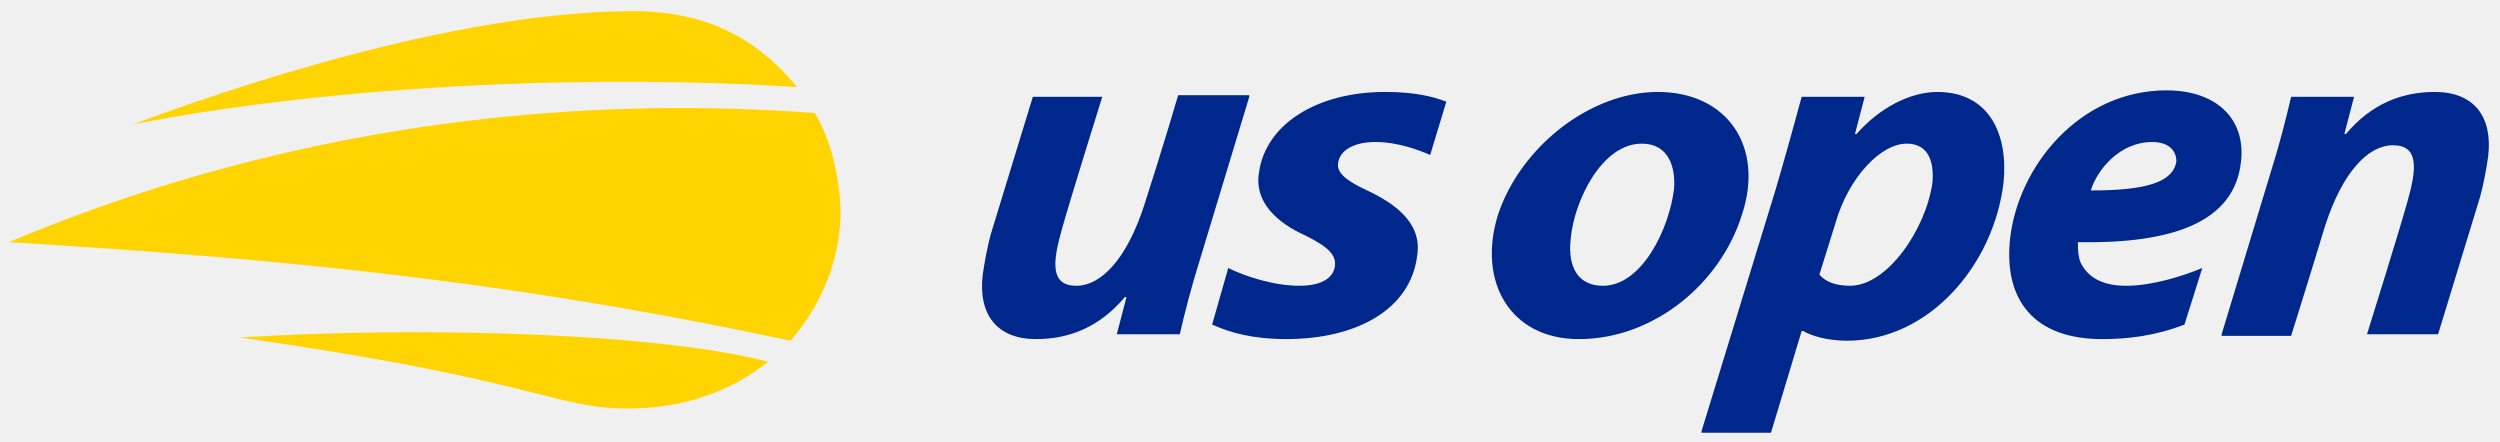
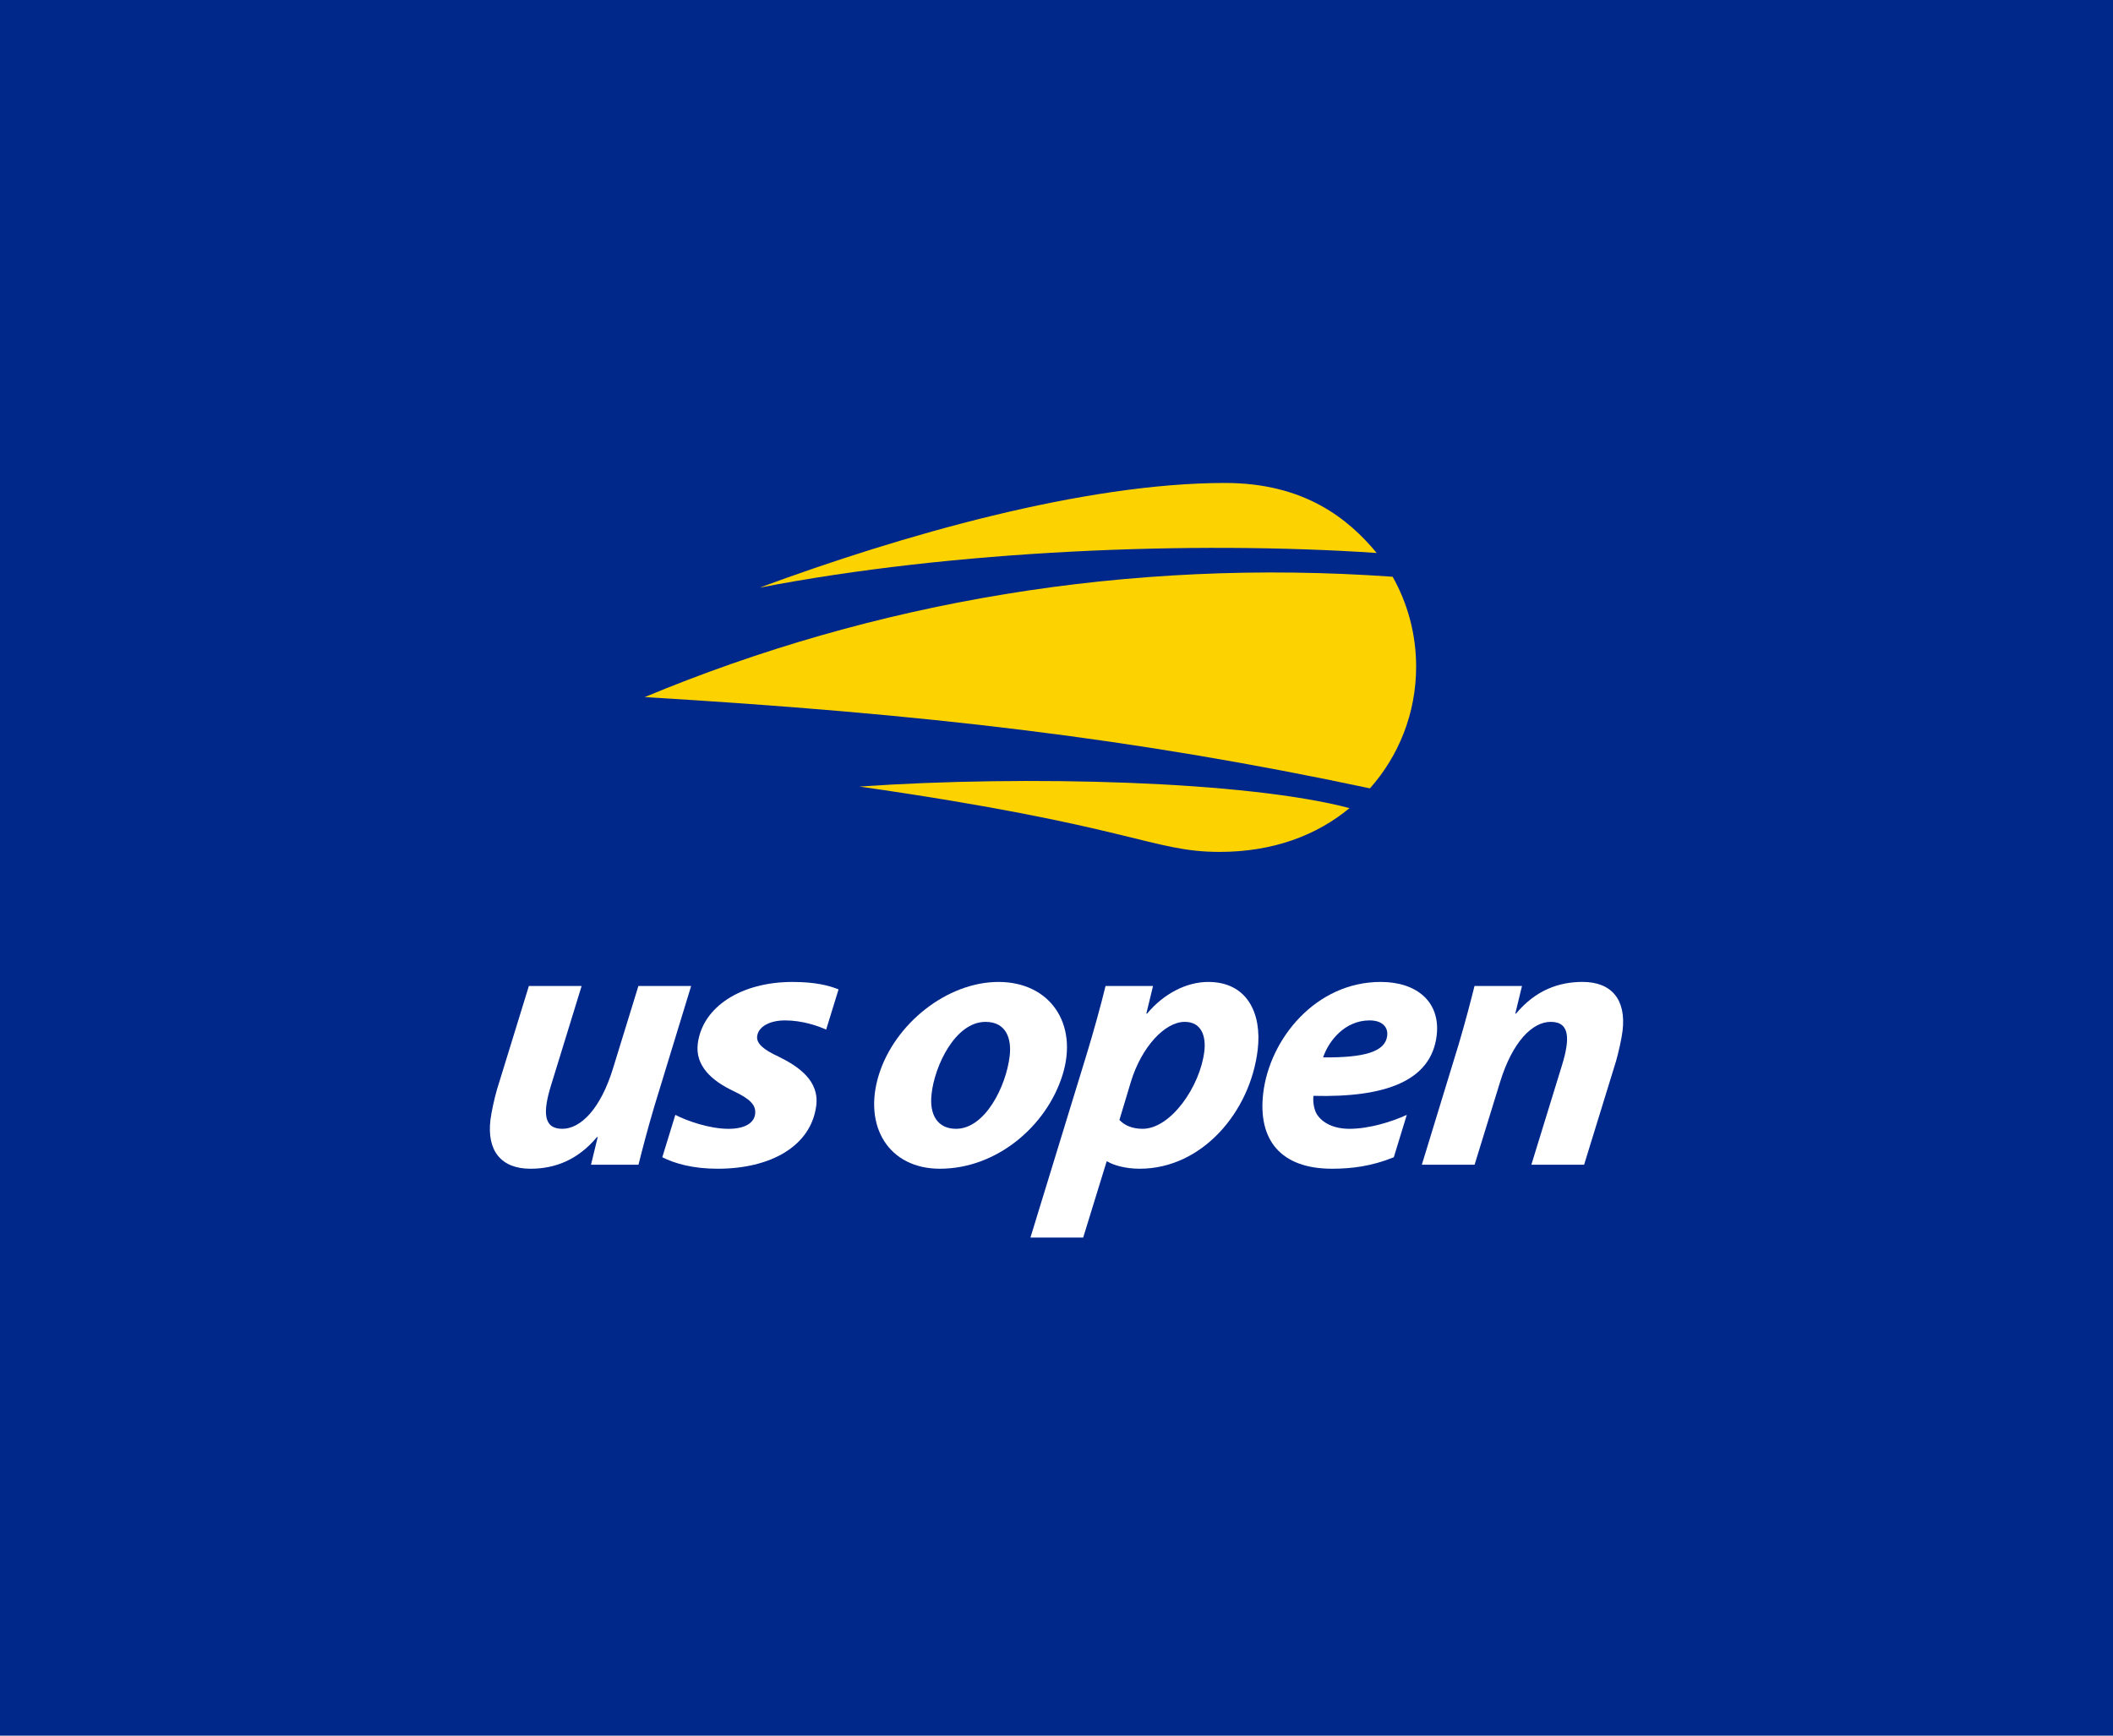
- <svg xmlns="http://www.w3.org/2000/svg" height="44.155" width="250" viewBox="0 0 250 44.155">
-   <g transform="matrix(1.6152 0 0 1.6152 .88028 1.1197)">
-     <path fill="#ffd400" d="m38.699 0c-9.4 0-21.6 3.5-31 7 12.9-2.5 28.902-3.101 41.102-2.301-1.9-2.3-4.802-4.699-10.102-4.699zm1.326 6.008c-14.136 0.203-27.675 3.093-40.025 8.293 18.6 1.1 32.5 2.7 48.4 6.1 1.9-2.2 3.1-5 3.1-8.1-0.1-2.2-0.6-4.3-1.6-6-3.319-0.244-6.613-0.34-9.875-0.293zm-16.904 13.879c-3.047 0.033-6.045 0.138-8.82 0.312 18.3 2.6 19.5 4.4 24 4.4 3.5 0 6.499-1.1 8.699-2.9-5.175-1.35-14.738-1.911-23.879-1.812z" />
-     <path fill="#00288c" d="m133.6 4.9c-5.4 0-9.199 4.699-9.699 9.199-0.4 3.8 1.499 6.201 5.699 6.201 1.6 0 3.3-0.2 5.1-0.9l1.102-3.5c-1.2 0.5-3.101 1.1-4.701 1.1-1.3 0-2.199-0.399-2.699-1.199-0.3-0.4-0.301-1.1-0.301-1.5 5.8 0.1 9.7-1.2 10.1-5 0.3-2.7-1.6-4.4-4.6-4.4zm-48.401 0.1c-4.2 0-7.399 2-7.799 5-0.3 1.8 1.1 3.1 2.9 3.9 1.4 0.7 1.899 1.2 1.799 1.9-0.099 0.7-0.799 1.199-2.199 1.199-1.6 0-3.4-0.6-4.4-1.1l-1 3.5c1.1 0.5 2.5 0.9 4.6 0.9 4.3 0 7.7-1.801 8.1-5.201 0.3-2-1.4-3.2-3.1-4-1.3-0.6-1.899-1.099-1.799-1.699 0.1-0.8 0.999-1.301 2.299-1.301 1.4 0 2.7 0.501 3.4 0.801l1.001-3.3c-0.8-0.3-1.901-0.6-3.801-0.6zm16.9 0c-4.2 0-8.5 3.4-9.9 7.6-1.3 4.2 0.8 7.701 5 7.701 4.7 0 8.802-3.501 10.102-7.701 1.4-4.2-0.9-7.6-5.2-7.6zm17.301 0c-1.7 0-3.6 1-5 2.6h-0.1l0.6-2.299h-3.9c-0.4 1.5-1.1 3.999-1.6 5.699l-4.6 15v0.1h4.299l1.9-6.299h0.1c0.5 0.3 1.501 0.6 2.701 0.6 5.1 0 9.099-4.701 9.699-9.801 0.3-3-0.9-5.6-4.1-5.6zm30.799 0c-2 0-3.9 0.7-5.5 2.6h-0.1l0.6-2.299h-3.898c-0.3 1.3-0.7 2.899-1.3 4.799l-3 9.9v0.1h4.301s1.1-3.499 2.1-6.799c1.1-3.4 2.699-5 4.199-5 1.6 1e-7 1.5 1.4 0.9 3.5-0.5 1.8-2.5 8.199-2.5 8.199h4.4l2.6-8.5c0.2-0.7 0.4-1.8 0.5-2.5 0.3-2.5-0.901-4-3.301-4zm-77.8 0.199s-1 3.401-2.1 6.801-2.701 5-4.201 5c-1.6 0-1.5-1.4-0.9-3.5 0.5-1.8 2.5-8.199 2.5-8.199h-4.299l-2.6 8.5c-0.2 0.7-0.4 1.8-0.5 2.5-0.3 2.5 0.899 4 3.299 4 2 0 3.9-0.702 5.5-2.602h0.1l-0.6 2.301h3.9c0.3-1.3 0.701-2.901 1.301-4.801l3-9.898v-0.102h-4.4zm60.299 2.9c1 0 1.5 0.501 1.5 1.201-0.2 1.3-1.899 1.799-5.299 1.799 0.4-1.3 1.799-3 3.799-3zm-31.6 0.1c1.7 0 2.1 1.501 2 2.801-0.3 2.5-2 6-4.4 6-1.5 0-2.2-1.1-2-2.9 0.2-2.3 1.9-5.9 4.4-5.9zm16.4 0c1.4-1e-7 1.7 1.2 1.6 2.4-0.4 2.9-2.8 6.4-5.1 6.4-0.8 0-1.5-0.199-1.9-0.699l1-3.201c0.8-2.8 2.8-4.9 4.4-4.9z" />
+ <svg xmlns="http://www.w3.org/2000/svg" clip-rule="evenodd" fill-rule="evenodd" stroke-linejoin="round" stroke-miterlimit="1.414" viewBox="0 0 560 460">
+   <rect width="100%" height="100%" fill="#00288b" />
+   <g fill-rule="nonzero" transform="matrix(1.71626 0 0 1.71626 -95.1332 -55.4227)">
+     <g fill="#fdd201">
+       <path d="m188.156 153.755c42.331 6.074 45.053 10.091 55.619 10.091 8.2 0 14.956-2.53 20.048-6.762-15.934-4.207-50.008-5.102-75.667-3.329z" />
+       <path d="m270.483 121.357c-40.93-2.909-80.198 3.88-115.495 18.583 43.089 2.578 75.285 6.282 111.99 14.095 4.443-5.004 7.132-11.582 7.132-18.799 0-5.043-1.318-9.777-3.627-13.879z" />
+       <path d="m244.604 106.874c-21.762 0-50.024 8.083-71.871 16.166 29.819-5.775 66.85-7.266 95.288-5.358-4.31-5.192-11.074-10.808-23.417-10.808z" />
+     </g>
+     <g fill="white">
+       <path d="m159.715 204.456c1.793.931 5.283 2.155 8.207 2.155 2.551 0 3.936-.907 4.113-2.264.175-1.358-.694-2.319-3.333-3.564-3.341-1.584-5.965-3.902-5.517-7.352.742-5.713 6.772-9.501 14.61-9.501 3.547 0 5.673.559 7.126 1.149l-1.917 6.211c-1.233-.568-3.678-1.422-6.353-1.422-2.365 0-4.107.962-4.298 2.431-.146 1.132.974 2.092 3.323 3.168 3.099 1.527 6.297 3.732 5.798 7.579-.823 6.333-7.175 9.728-15.199 9.728-3.859 0-6.61-.791-8.574-1.774z" />
+       <path d="m209.624 183.929c-7.925 0-16.019 6.417-18.482 14.342-2.462 7.925 1.507 14.503 9.431 14.503 8.763 0 16.478-6.571 18.941-14.496s-1.966-14.349-9.89-14.349zm1.724 11.425c-.56 4.751-3.817 11.254-8.285 11.254-2.828 0-4.158-2.148-3.778-5.373.452-4.298 3.634-11.14 8.328-11.14 3.281 0 4.035 2.714 3.735 5.259z" />
+       <path d="m214.551 223.406 8.639-28.166c1.009-3.279 2.285-7.86 2.959-10.689h7.334l-1.034 4.269h.113c2.567-3.09 6.103-4.892 9.441-4.892 5.995 0 8.311 4.809 7.644 10.463-1.135 9.615-8.603 18.382-18.218 18.382-2.263 0-4.12-.567-5.014-1.131h-.095l-3.624 11.764zm13.74-18.164c.806.848 1.998 1.366 3.582 1.366 4.355 0 8.893-6.557 9.534-11.987.261-2.205-.371-4.528-3.03-4.528-3.053 0-6.663 3.846-8.321 9.277z" />
+       <path d="m270.663 211c-3.423 1.387-6.498 1.773-9.552 1.773-7.918 0-11.462-4.467-10.615-11.65.994-8.427 8.136-17.195 18.147-17.195 5.601 0 9.249 3.111 8.642 8.259-.835 7.069-7.979 9.614-19.031 9.331-.093.793.043 2.037.515 2.828.907 1.414 2.687 2.262 5.062 2.262 2.998 0 6.504-1.077 8.837-2.152zm-3.738-21.133c-3.79 0-6.306 3.111-7.179 5.713 6.329.056 9.604-.848 9.897-3.338.166-1.412-.851-2.375-2.718-2.375z" />
+       <path d="m274.993 212.151 5.693-18.609c1.042-3.514 1.829-6.561 2.441-8.992h7.331l-1.034 4.267h.113c3.029-3.619 6.594-4.892 10.271-4.892 4.525 0 6.744 2.772 6.183 7.525-.146 1.244-.619 3.336-1.007 4.694l-4.933 16.007h-8.145s3.699-11.985 4.752-15.438c1.2-3.934 1.233-6.621-1.764-6.621-2.832 0-5.904 3.06-7.829 9.319-1.925 6.26-3.926 12.74-3.926 12.74z" />
+       <path d="m162.159 184.549-5.692 18.61c-1.042 3.513-1.829 6.561-2.441 8.991h-7.331l1.034-4.267h-.113c-3.03 3.619-6.594 4.892-10.272 4.892-4.525 0-6.743-2.772-6.182-7.524.146-1.245.619-3.337 1.007-4.694l4.932-16.008h8.145s-3.698 11.985-4.752 15.439c-1.2 3.934-1.232 6.62 1.764 6.62 2.833 0 5.905-3.06 7.83-9.319 1.925-6.26 3.926-12.74 3.926-12.74z" />
+     </g>
  </g>
</svg>
